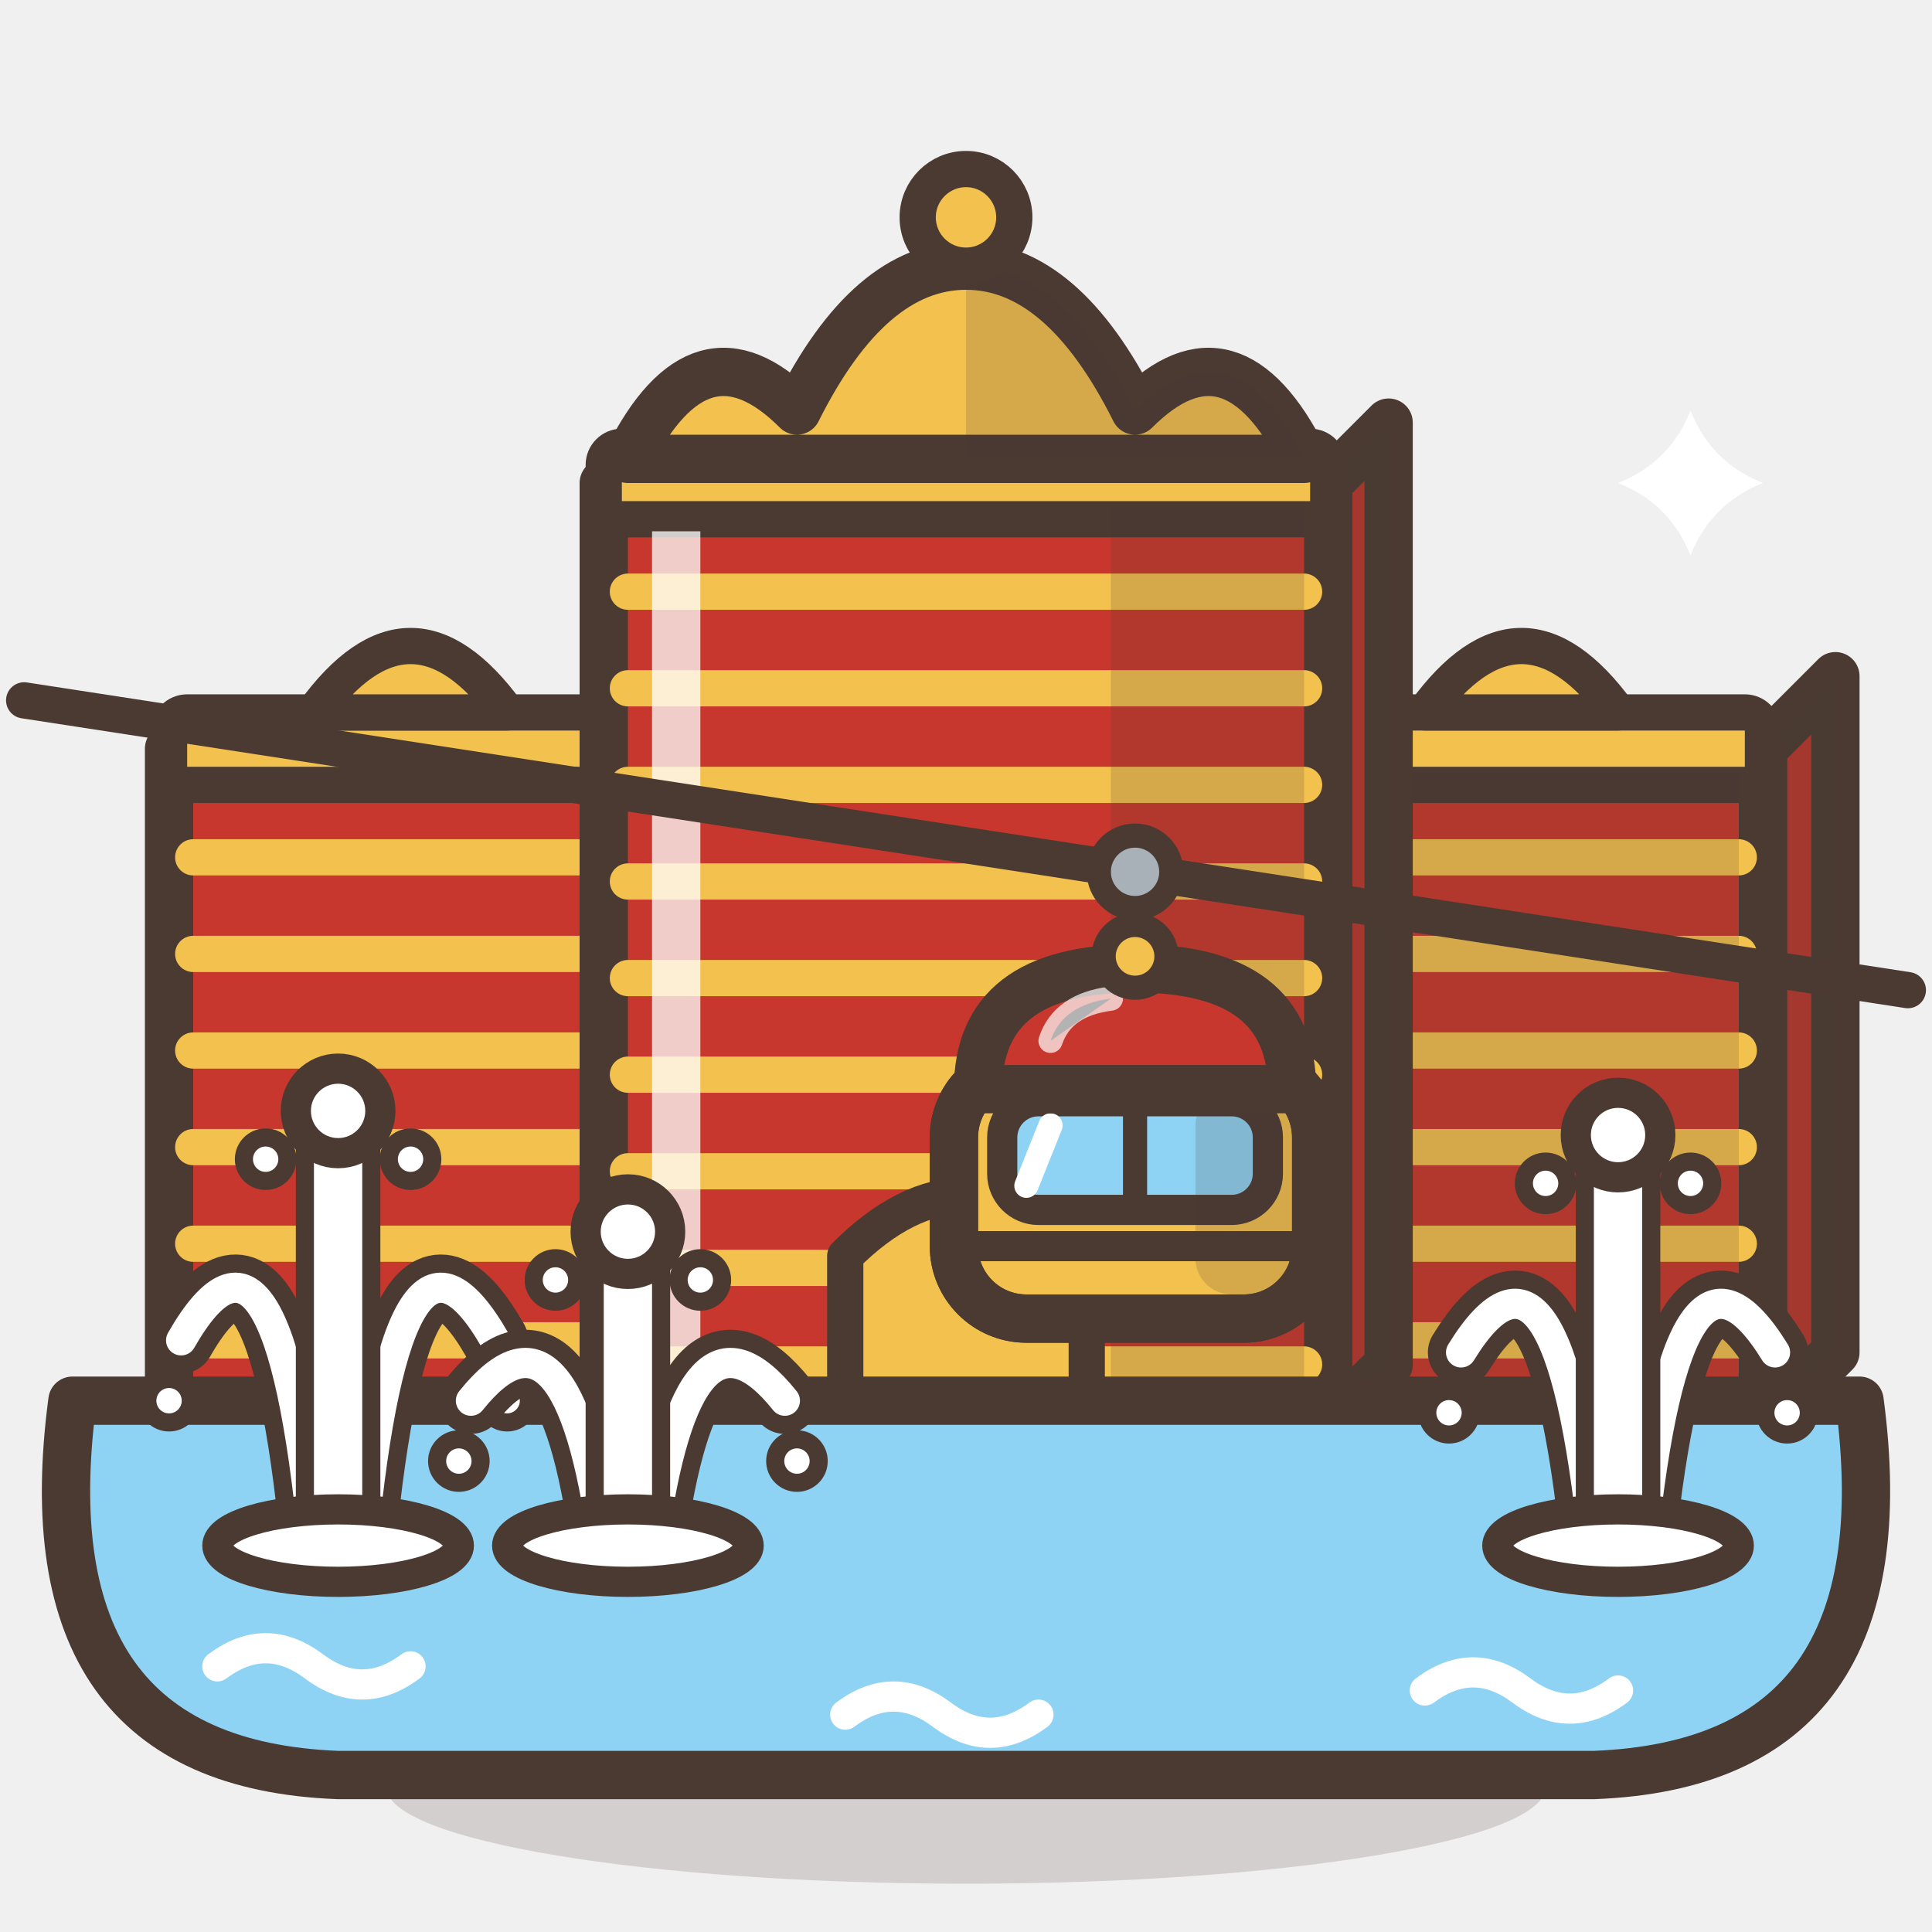
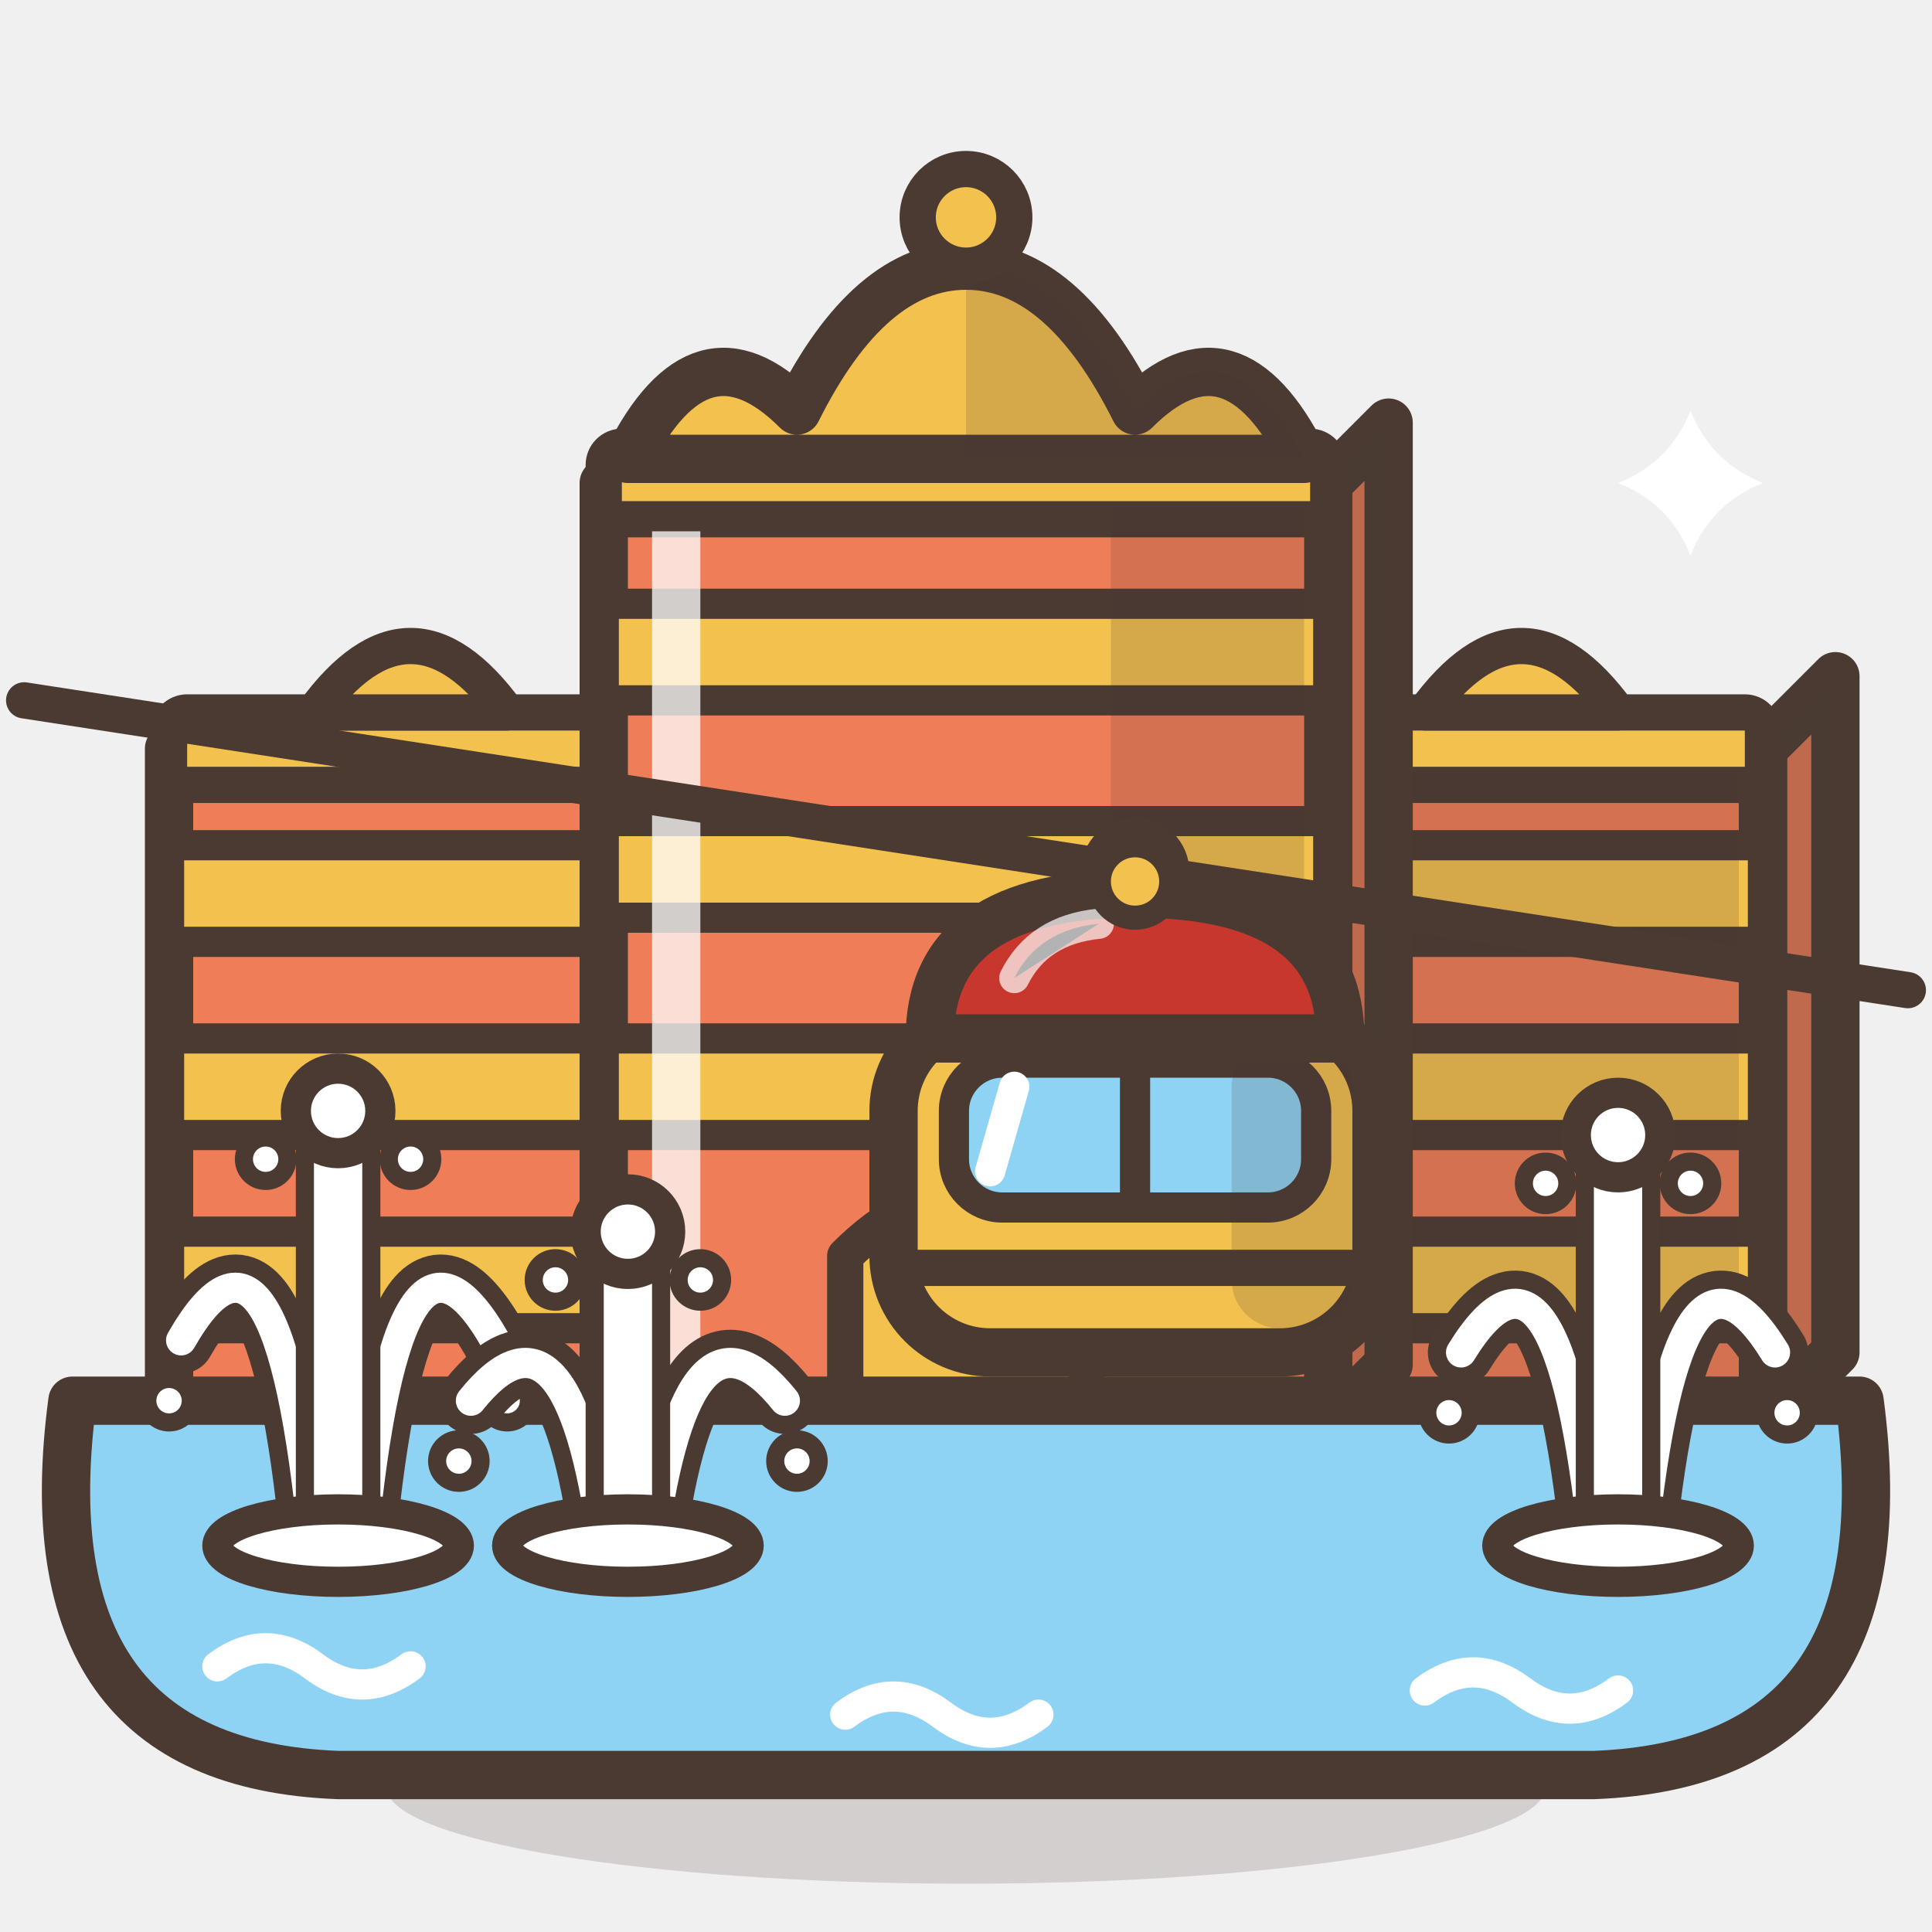
<svg xmlns="http://www.w3.org/2000/svg" viewBox="0 0 160 160">
  <ellipse cx="80" cy="148" rx="48" ry="8" fill="#4a3a32" opacity="0.18" />
  <g stroke="#4a3a32" stroke-width="4" stroke-linejoin="round" stroke-linecap="round">
-     <rect x="14" y="62" width="40" height="56" fill="#c8372d" />
-     <line x1="16" y1="71" x2="52" y2="71" stroke="#f2c14e" stroke-width="3" />
-     <line x1="16" y1="79" x2="52" y2="79" stroke="#f2c14e" stroke-width="3" />
-     <line x1="16" y1="87" x2="52" y2="87" stroke="#f2c14e" stroke-width="3" />
-     <line x1="16" y1="95" x2="52" y2="95" stroke="#f2c14e" stroke-width="3" />
-     <line x1="16" y1="103" x2="52" y2="103" stroke="#f2c14e" stroke-width="3" />
-     <line x1="16" y1="111" x2="52" y2="111" stroke="#f2c14e" stroke-width="3" />
+     <rect x="14" y="62" width="40" height="56" fill="#ef7d57" />
+     <rect x="14" y="70" width="40" height="8" fill="#f2c14e" stroke-width="2.5" />
+     <rect x="14" y="86" width="40" height="8" fill="#f2c14e" stroke-width="2.5" />
+     <rect x="14" y="102" width="40" height="8" fill="#f2c14e" stroke-width="2.5" />
    <rect x="14" y="59" width="40" height="6" rx="1.5" fill="#f2c14e" stroke-width="3" />
-     <polygon points="146,62 152,56 152,112 146,118" fill="#c8372d" />
+     <polygon points="146,62 152,56 152,112 146,118" fill="#ef7d57" />
    <polygon points="146,62 152,56 152,112 146,118" fill="#4a3a32" fill-opacity="0.28" stroke="none" />
-     <rect x="106" y="62" width="40" height="56" fill="#c8372d" />
-     <line x1="108" y1="71" x2="144" y2="71" stroke="#f2c14e" stroke-width="3" />
-     <line x1="108" y1="79" x2="144" y2="79" stroke="#f2c14e" stroke-width="3" />
-     <line x1="108" y1="87" x2="144" y2="87" stroke="#f2c14e" stroke-width="3" />
-     <line x1="108" y1="95" x2="144" y2="95" stroke="#f2c14e" stroke-width="3" />
-     <line x1="108" y1="103" x2="144" y2="103" stroke="#f2c14e" stroke-width="3" />
-     <line x1="108" y1="111" x2="144" y2="111" stroke="#f2c14e" stroke-width="3" />
+     <rect x="106" y="62" width="40" height="56" fill="#ef7d57" />
+     <rect x="106" y="70" width="40" height="8" fill="#f2c14e" stroke-width="2.5" />
+     <rect x="106" y="86" width="40" height="8" fill="#f2c14e" stroke-width="2.5" />
+     <rect x="106" y="102" width="40" height="8" fill="#f2c14e" stroke-width="2.5" />
    <rect x="106" y="59" width="40" height="6" rx="1.5" fill="#f2c14e" stroke-width="3" />
    <rect x="110" y="64" width="34" height="52" fill="#4a3a32" fill-opacity="0.17" stroke="none" />
-     <polygon points="110,40 115,35 115,113 110,118" fill="#c8372d" />
+     <polygon points="110,40 115,35 115,113 110,118" fill="#ef7d57" />
    <polygon points="110,40 115,35 115,113 110,118" fill="#4a3a32" fill-opacity="0.28" stroke="none" />
-     <rect x="50" y="40" width="60" height="78" fill="#c8372d" />
-     <line x1="52" y1="49" x2="108" y2="49" stroke="#f2c14e" stroke-width="3" />
-     <line x1="52" y1="57" x2="108" y2="57" stroke="#f2c14e" stroke-width="3" />
-     <line x1="52" y1="65" x2="108" y2="65" stroke="#f2c14e" stroke-width="3" />
-     <line x1="52" y1="73" x2="108" y2="73" stroke="#f2c14e" stroke-width="3" />
-     <line x1="52" y1="81" x2="108" y2="81" stroke="#f2c14e" stroke-width="3" />
-     <line x1="52" y1="89" x2="108" y2="89" stroke="#f2c14e" stroke-width="3" />
-     <line x1="52" y1="97" x2="108" y2="97" stroke="#f2c14e" stroke-width="3" />
-     <line x1="52" y1="105" x2="108" y2="105" stroke="#f2c14e" stroke-width="3" />
-     <line x1="52" y1="113" x2="108" y2="113" stroke="#f2c14e" stroke-width="3" />
+     <rect x="50" y="40" width="60" height="78" fill="#ef7d57" />
+     <rect x="50" y="50" width="60" height="8" fill="#f2c14e" stroke-width="2.5" />
+     <rect x="50" y="68" width="60" height="8" fill="#f2c14e" stroke-width="2.5" />
+     <rect x="50" y="86" width="60" height="8" fill="#f2c14e" stroke-width="2.5" />
    <rect x="50" y="37" width="60" height="6" rx="1.5" fill="#f2c14e" stroke-width="3" />
    <rect x="92" y="42" width="16" height="74" fill="#4a3a32" fill-opacity="0.17" stroke="none" />
    <rect x="54" y="44" width="4" height="70" fill="#ffffff" fill-opacity="0.75" stroke="none" />
    <path d="M52 38 Q58 26 66 34 Q72 22 80 22 Q88 22 94 34 Q102 26 108 38 Z" fill="#f2c14e" />
    <path d="M80 22 Q88 22 94 34 Q102 26 108 38 H80 Z" fill="#4a3a32" fill-opacity="0.17" stroke="none" />
    <circle cx="80" cy="18" r="4" fill="#f2c14e" stroke-width="3" />
    <path d="M26 59 Q34 48 42 59 Z" fill="#f2c14e" stroke-width="3" />
    <path d="M118 59 Q126 48 134 59 Z" fill="#f2c14e" stroke-width="3" />
    <path d="M70 118 V104 Q80 94 90 104 V118 Z" fill="#f2c14e" stroke-width="3" />
    <path d="M6 116 H154 Q158 146 132 147 H28 Q2 146 6 116 Z" fill="#8fd3f4" />
    <path d="M18 138 q4 -3 8 0 q4 3 8 0 M118 140 q4 -3 8 0 q4 3 8 0 M70 142 q4 -3 8 0 q4 3 8 0" fill="none" stroke="#ffffff" stroke-width="2.5" />
    <path d="M26 128 Q23 97 15 111" fill="none" stroke="#4a3a32" stroke-width="5.5" />
    <path d="M26 128 Q23 97 15 111" fill="none" stroke="#ffffff" stroke-width="2.5" />
    <path d="M30 128 Q33 97 41 111" fill="none" stroke="#4a3a32" stroke-width="5.5" />
    <path d="M30 128 Q33 97 41 111" fill="none" stroke="#ffffff" stroke-width="2.5" />
    <path d="M28 128 V94" fill="none" stroke="#4a3a32" stroke-width="7" />
    <path d="M28 128 V94" fill="none" stroke="#ffffff" stroke-width="4" />
    <circle cx="28" cy="92" r="3.5" fill="#ffffff" stroke-width="2.5" />
    <circle cx="22" cy="96" r="1.8" fill="#ffffff" stroke-width="1.5" />
    <circle cx="34" cy="96" r="1.8" fill="#ffffff" stroke-width="1.5" />
    <circle cx="14" cy="116" r="1.8" fill="#ffffff" stroke-width="1.5" />
    <circle cx="42" cy="116" r="1.8" fill="#ffffff" stroke-width="1.5" />
    <ellipse cx="28" cy="128" rx="10" ry="3" fill="#ffffff" stroke-width="2.5" />
    <path d="M50 128 Q47 106 39 116" fill="none" stroke="#4a3a32" stroke-width="5.5" />
    <path d="M50 128 Q47 106 39 116" fill="none" stroke="#ffffff" stroke-width="2.5" />
    <path d="M54 128 Q57 106 65 116" fill="none" stroke="#4a3a32" stroke-width="5.5" />
    <path d="M54 128 Q57 106 65 116" fill="none" stroke="#ffffff" stroke-width="2.5" />
    <path d="M52 128 V104" fill="none" stroke="#4a3a32" stroke-width="7" />
    <path d="M52 128 V104" fill="none" stroke="#ffffff" stroke-width="4" />
    <circle cx="52" cy="102" r="3.5" fill="#ffffff" stroke-width="2.5" />
    <circle cx="46" cy="106" r="1.8" fill="#ffffff" stroke-width="1.5" />
    <circle cx="58" cy="106" r="1.8" fill="#ffffff" stroke-width="1.5" />
    <circle cx="38" cy="121" r="1.8" fill="#ffffff" stroke-width="1.5" />
    <circle cx="66" cy="121" r="1.8" fill="#ffffff" stroke-width="1.5" />
    <ellipse cx="52" cy="128" rx="10" ry="3" fill="#ffffff" stroke-width="2.5" />
    <path d="M132 128 Q129 99 121 112" fill="none" stroke="#4a3a32" stroke-width="5.5" />
    <path d="M132 128 Q129 99 121 112" fill="none" stroke="#ffffff" stroke-width="2.5" />
    <path d="M136 128 Q139 99 147 112" fill="none" stroke="#4a3a32" stroke-width="5.5" />
    <path d="M136 128 Q139 99 147 112" fill="none" stroke="#ffffff" stroke-width="2.5" />
    <path d="M134 128 V96" fill="none" stroke="#4a3a32" stroke-width="7" />
    <path d="M134 128 V96" fill="none" stroke="#ffffff" stroke-width="4" />
    <circle cx="134" cy="94" r="3.5" fill="#ffffff" stroke-width="2.5" />
    <circle cx="128" cy="98" r="1.8" fill="#ffffff" stroke-width="1.5" />
    <circle cx="140" cy="98" r="1.8" fill="#ffffff" stroke-width="1.5" />
    <circle cx="120" cy="117" r="1.8" fill="#ffffff" stroke-width="1.5" />
    <circle cx="148" cy="117" r="1.8" fill="#ffffff" stroke-width="1.5" />
    <ellipse cx="134" cy="128" rx="10" ry="3" fill="#ffffff" stroke-width="2.5" />
    <line x1="2" y1="58" x2="158" y2="82" stroke-width="3" />
-     <line x1="94" y1="72.2" x2="94" y2="82.2" stroke-width="3" />
-     <circle cx="94" cy="72.2" r="3" fill="#a9b1b8" stroke-width="2" />
-     <rect x="79" y="88.2" width="30" height="21" rx="6" fill="#f2c14e" />
-     <rect x="83" y="91.2" width="22" height="9" rx="3" fill="#8fd3f4" stroke-width="2.5" />
-     <line x1="94" y1="91.2" x2="94" y2="100.2" stroke-width="2" />
-     <path d="M87 93.2 L85 98.2" stroke="#ffffff" stroke-width="2" />
-     <rect x="99" y="90.2" width="8" height="17" rx="3" fill="#4a3a32" fill-opacity="0.17" stroke="none" />
-     <rect x="79" y="88.2" width="30" height="21" rx="6" fill="none" />
-     <path d="M79 103.2 H109" stroke="#4a3a32" stroke-width="2.5" />
-     <path d="M81 90.2 Q81 80.2 94 80.2 Q107 80.2 107 90.2 Z" fill="#c8372d" />
-     <path d="M87 86.2 Q88 83.2 92 82.7" stroke="#ffffff" stroke-opacity="0.7" stroke-width="2" />
-     <circle cx="94" cy="79.2" r="2.6" fill="#f2c14e" stroke-width="2" />
+     <line x1="94" y1="72.2" x2="94" y2="80" stroke-width="3" />
+     <circle cx="94" cy="72.2" r="3.5" fill="#a9b1b8" stroke-width="2" />
+     <rect x="74" y="84" width="40" height="28" rx="8" fill="#f2c14e" />
+     <rect x="79" y="88" width="30" height="12" rx="4" fill="#8fd3f4" stroke-width="2.5" />
+     <line x1="94" y1="88" x2="94" y2="100" stroke-width="2.5" />
+     <path d="M84 90 L82 97" stroke="#ffffff" stroke-width="2.5" />
+     <rect x="102" y="86" width="10" height="24" rx="4" fill="#4a3a32" fill-opacity="0.17" stroke="none" />
+     <path d="M74 105 H114" stroke="#4a3a32" stroke-width="3" />
+     <path d="M77 86 Q77 74 94 74 Q111 74 111 86 Z" fill="#c8372d" />
+     <path d="M84 81 Q86 77 91 76.5" stroke="#ffffff" stroke-opacity="0.7" stroke-width="2.5" />
+     <circle cx="94" cy="73" r="3" fill="#f2c14e" stroke-width="2" />
  </g>
  <path d="M140 34 Q141.7 38.3 146 40 Q141.7 41.7 140 46 Q138.3 41.7 134 40 Q138.3 38.3 140 34 Z" fill="#ffffff" fill-opacity="1.0" stroke="none" />
</svg>
